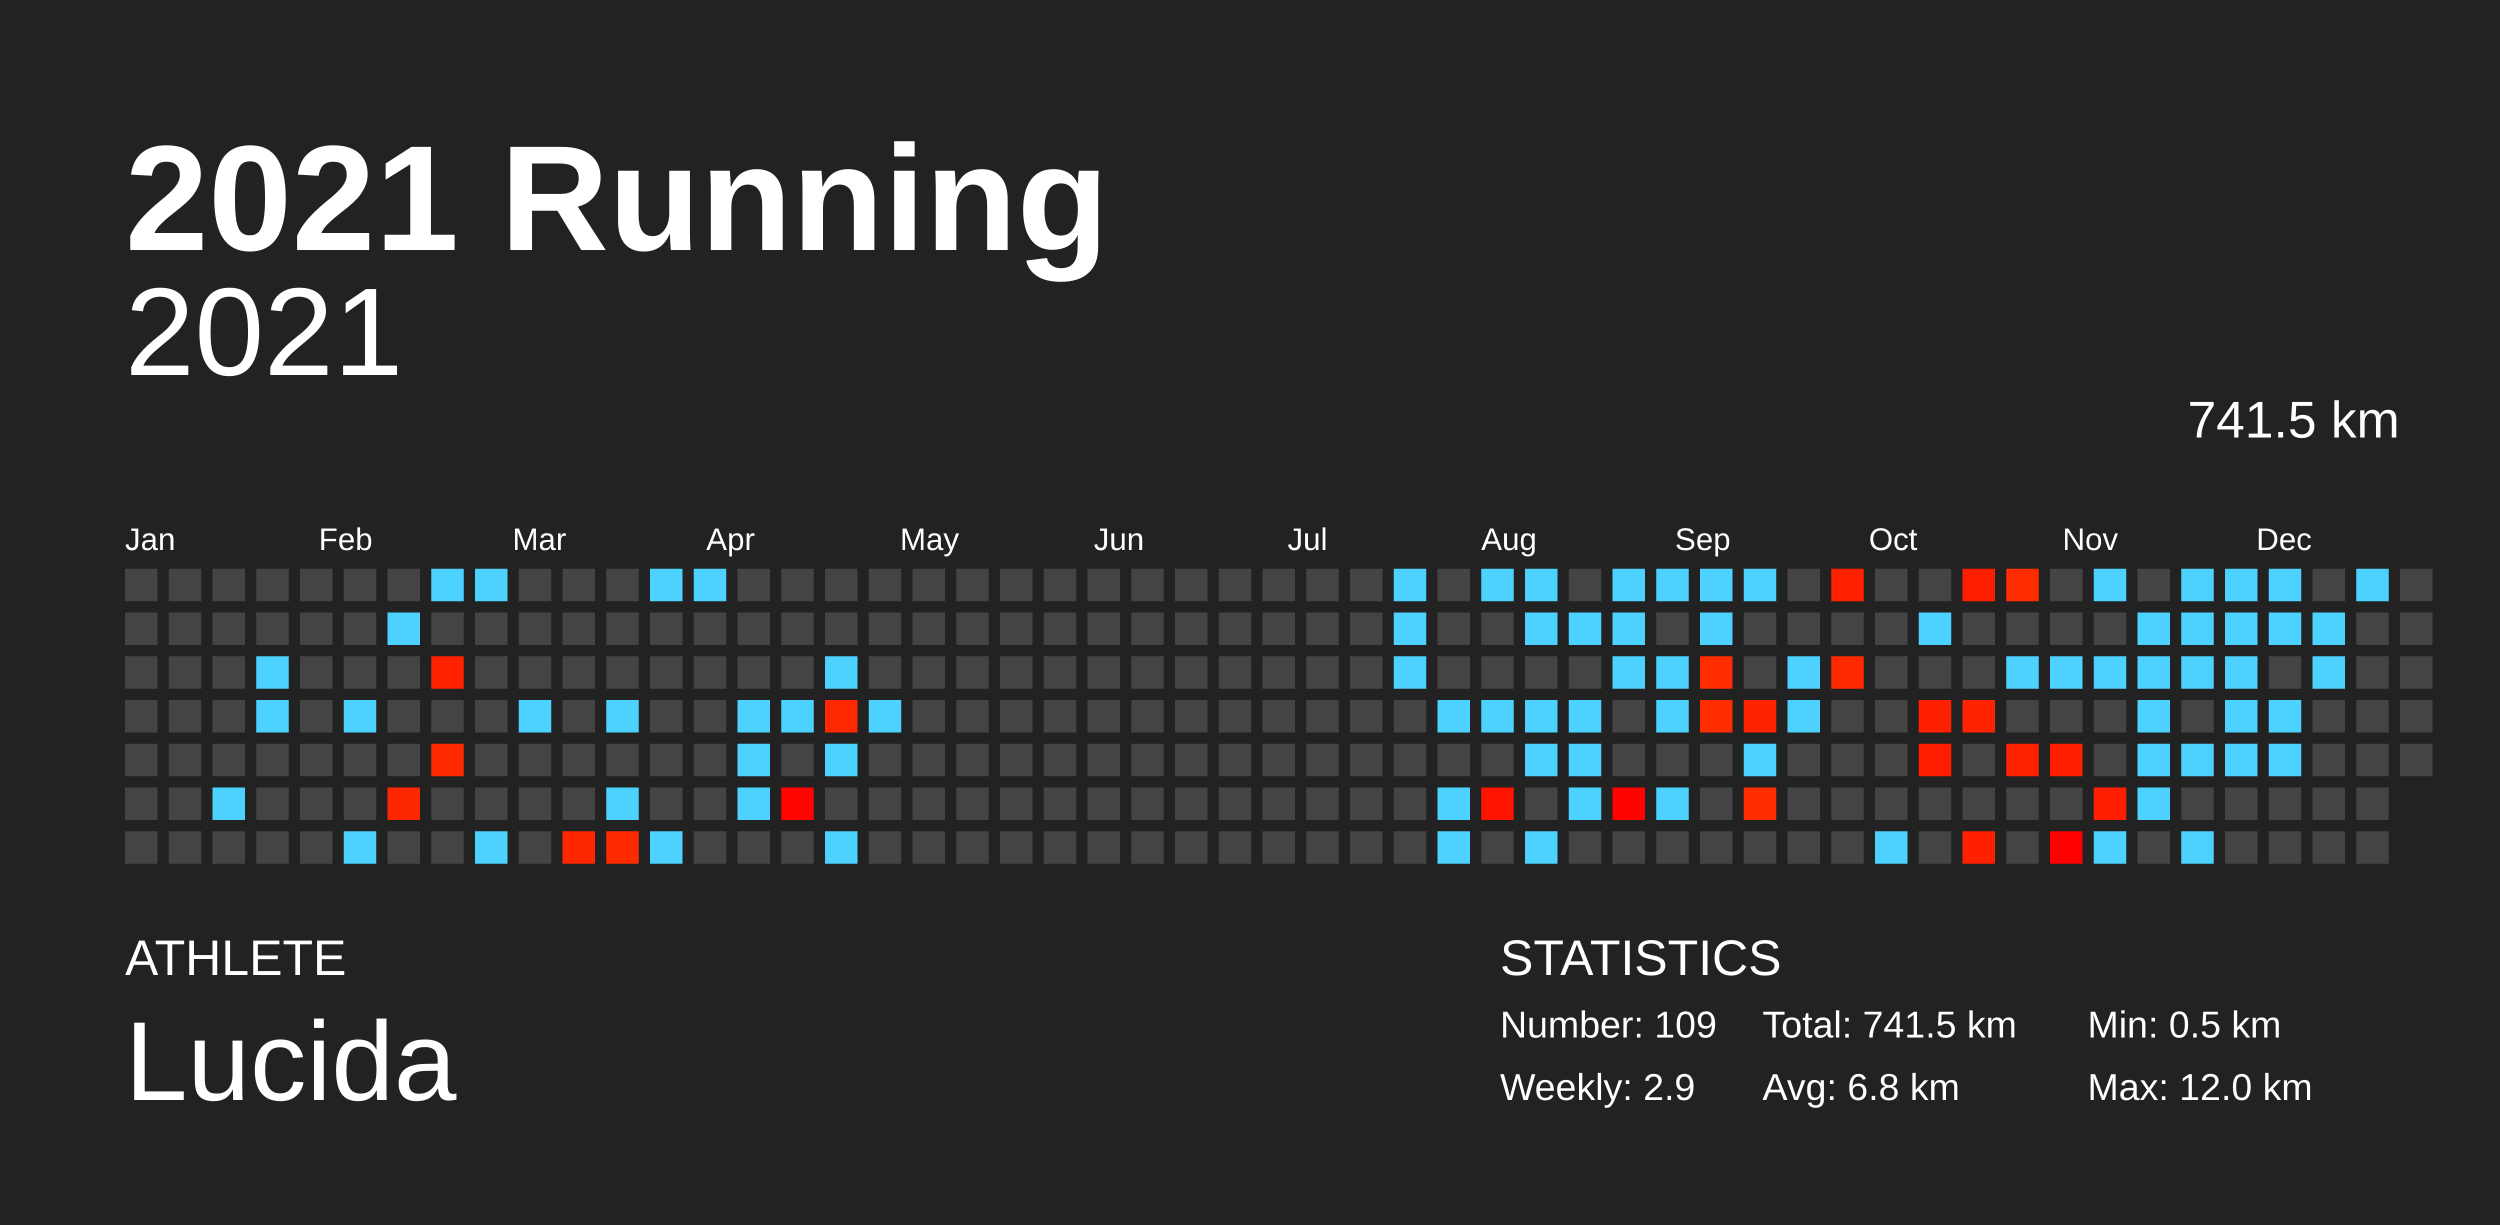
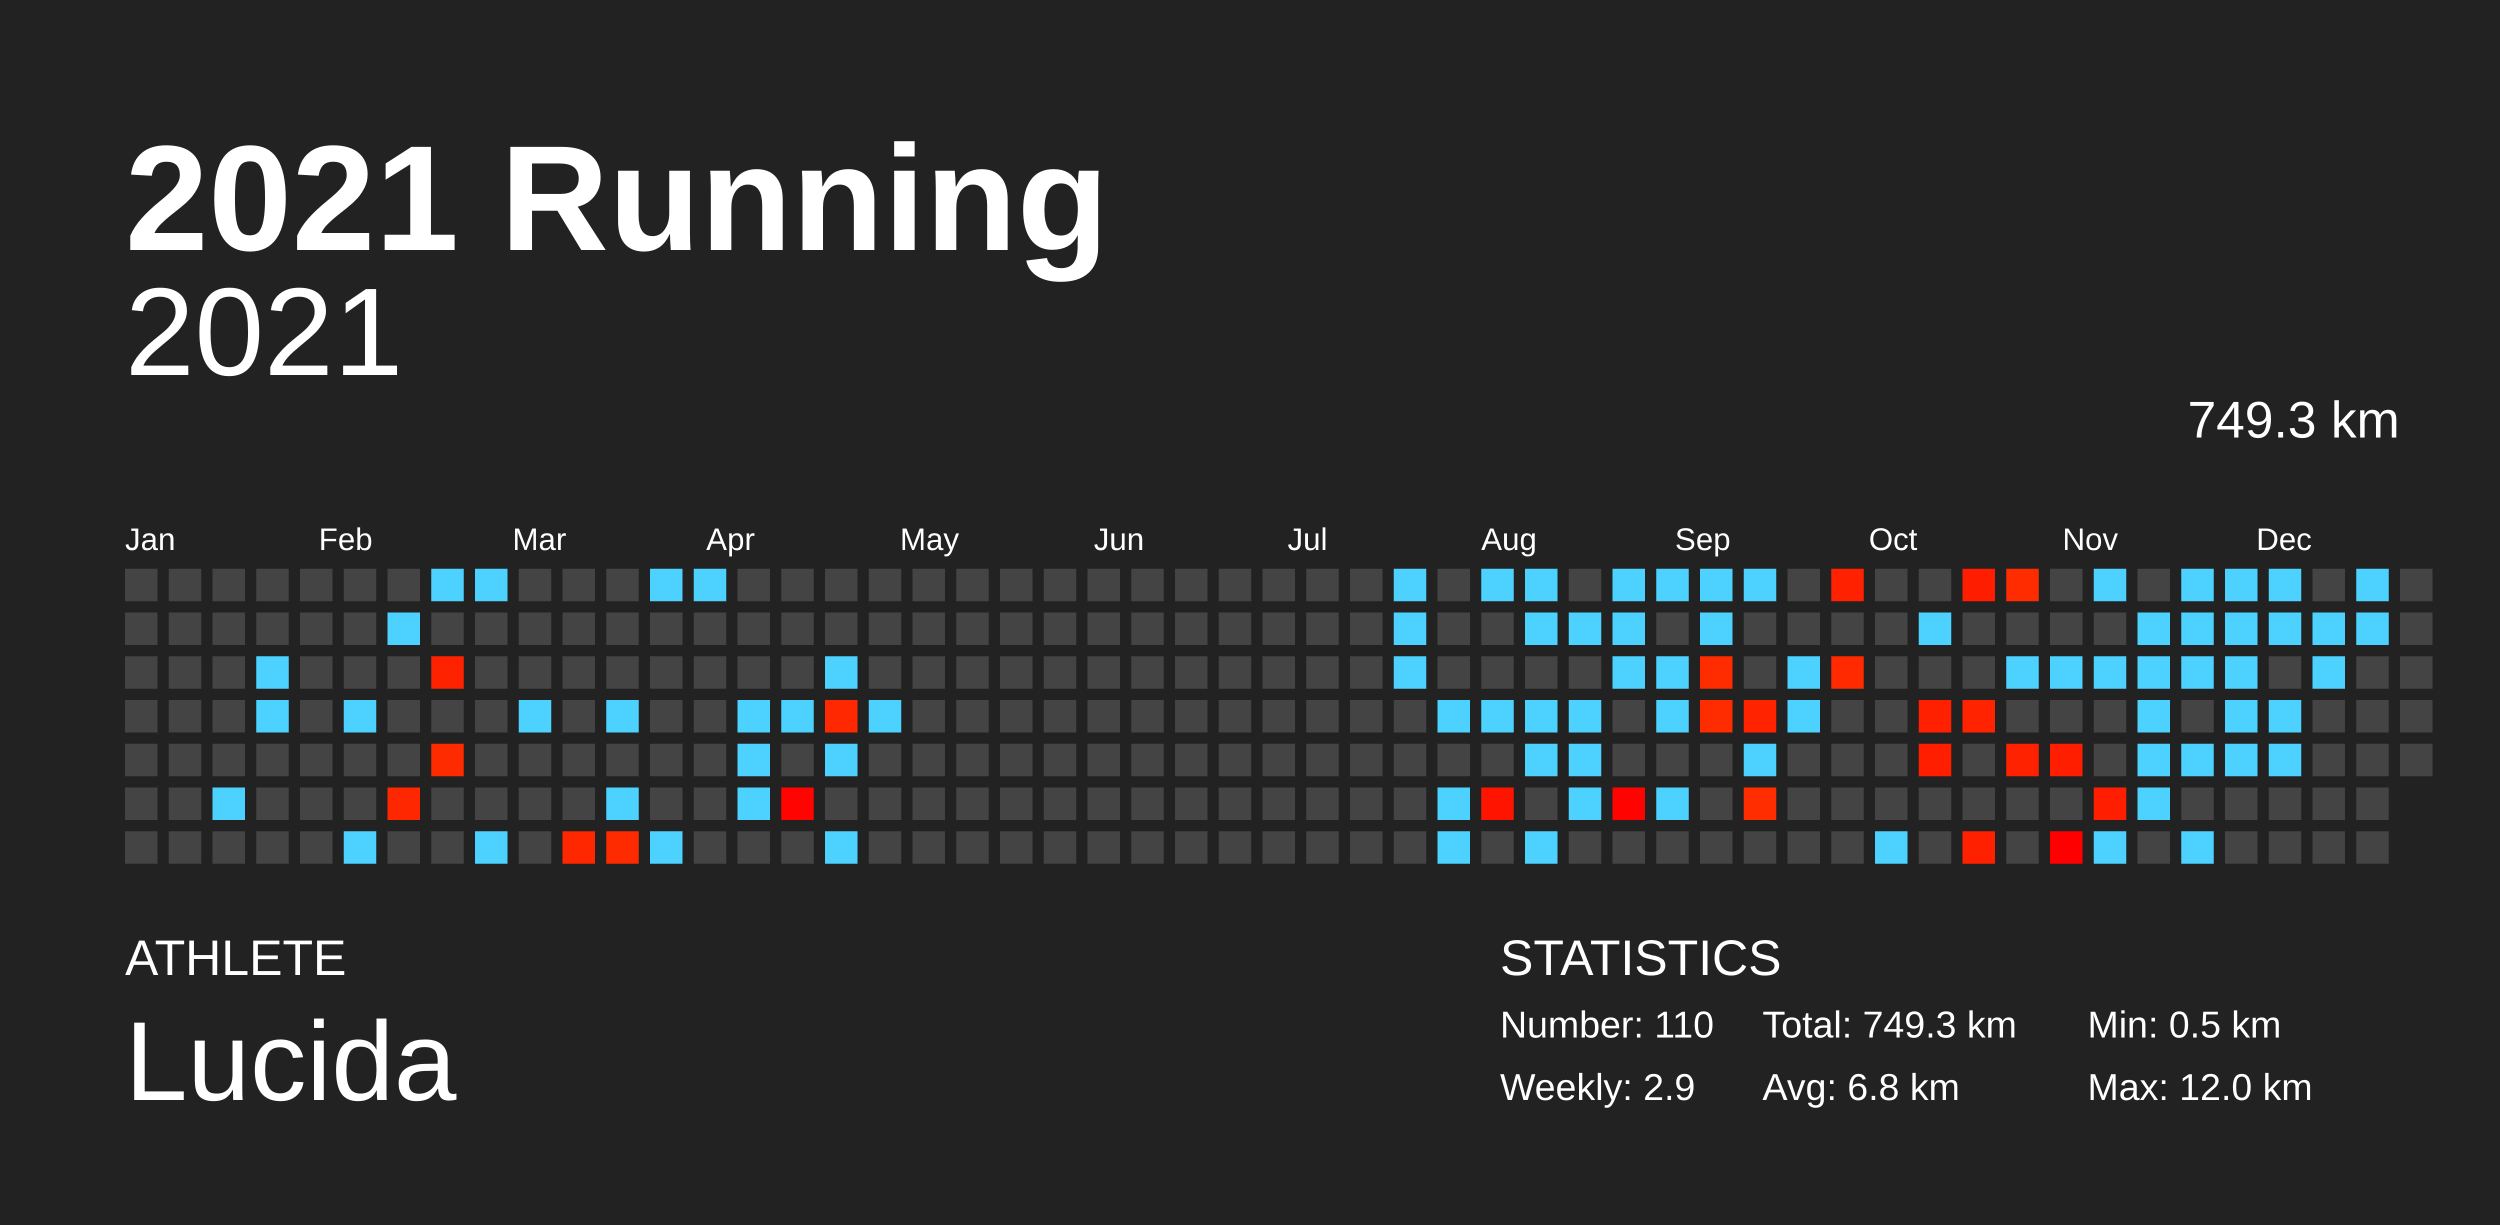
<svg xmlns="http://www.w3.org/2000/svg" baseProfile="full" height="98mm" version="1.1" viewBox="0,0,200,98" width="200mm">
  <defs />
  <rect fill="#222222" height="98" width="200" x="0" y="0" />
  <text fill="#FFFFFF" style="font-size:12px; font-family:Arial; font-weight:bold;" x="10" y="20">2021 Running</text>
  <text fill="#FFFFFF" style="font-size:4px; font-family:Arial" x="10" y="78">ATHLETE</text>
  <text fill="#FFFFFF" style="font-size:9px; font-family:Arial" x="10" y="88">Lucida</text>
  <text fill="#FFFFFF" style="font-size:4px; font-family:Arial" x="120" y="78">STATISTICS</text>
-   <text fill="#FFFFFF" style="font-size:3px; font-family:Arial" x="120" y="83">Number: 109</text>
+   <text fill="#FFFFFF" style="font-size:3px; font-family:Arial" x="120" y="83">Number: 110</text>
  <text fill="#FFFFFF" style="font-size:3px; font-family:Arial" x="120" y="88">Weekly: 2.9</text>
-   <text fill="#FFFFFF" style="font-size:3px; font-family:Arial" x="141" y="83">Total: 741.5 km</text>
+   <text fill="#FFFFFF" style="font-size:3px; font-family:Arial" x="141" y="83">Total: 749.3 km</text>
  <text fill="#FFFFFF" style="font-size:3px; font-family:Arial" x="141" y="88">Avg: 6.8 km</text>
  <text fill="#FFFFFF" style="font-size:3px; font-family:Arial" x="167" y="83">Min: 0.5 km</text>
  <text fill="#FFFFFF" style="font-size:3px; font-family:Arial" x="167" y="88">Max: 12.0 km</text>
  <text alignment-baseline="hanging" fill="#FFFFFF" style="font-size:10.0px; font-family:Arial;" x="10" y="30">2021</text>
-   <text alignment-baseline="hanging" fill="#FFFFFF" style="font-size:4.125px; font-family:Arial;" x="175" y="35">741.5 km</text>
+   <text alignment-baseline="hanging" fill="#FFFFFF" style="font-size:4.125px; font-family:Arial;" x="175" y="35">749.3 km</text>
  <text fill="#FFFFFF" style="font-size:2.5px; font-family:Arial" x="10.0" y="44">Jan</text>
  <text fill="#FFFFFF" style="font-size:2.5px; font-family:Arial" x="25.5" y="44">Feb</text>
  <text fill="#FFFFFF" style="font-size:2.5px; font-family:Arial" x="41.0" y="44">Mar</text>
  <text fill="#FFFFFF" style="font-size:2.5px; font-family:Arial" x="56.5" y="44">Apr</text>
  <text fill="#FFFFFF" style="font-size:2.5px; font-family:Arial" x="72.0" y="44">May</text>
  <text fill="#FFFFFF" style="font-size:2.5px; font-family:Arial" x="87.5" y="44">Jun</text>
  <text fill="#FFFFFF" style="font-size:2.5px; font-family:Arial" x="103.0" y="44">Jul</text>
  <text fill="#FFFFFF" style="font-size:2.5px; font-family:Arial" x="118.5" y="44">Aug</text>
  <text fill="#FFFFFF" style="font-size:2.5px; font-family:Arial" x="134.0" y="44">Sep</text>
  <text fill="#FFFFFF" style="font-size:2.5px; font-family:Arial" x="149.5" y="44">Oct</text>
  <text fill="#FFFFFF" style="font-size:2.5px; font-family:Arial" x="165.0" y="44">Nov</text>
  <text fill="#FFFFFF" style="font-size:2.5px; font-family:Arial" x="180.5" y="44">Dec</text>
  <rect fill="#444444" height="2.6" width="2.6" x="10.0" y="45.5" />
  <rect fill="#444444" height="2.6" width="2.6" x="10.0" y="49.0" />
  <rect fill="#444444" height="2.6" width="2.6" x="10.0" y="52.5" />
  <rect fill="#444444" height="2.6" width="2.6" x="10.0" y="56.0" />
  <rect fill="#444444" height="2.6" width="2.6" x="10.0" y="59.5" />
  <rect fill="#444444" height="2.6" width="2.6" x="10.0" y="63.0" />
  <rect fill="#444444" height="2.6" width="2.6" x="10.0" y="66.5" />
  <rect fill="#444444" height="2.6" width="2.6" x="13.5" y="45.5" />
  <rect fill="#444444" height="2.6" width="2.6" x="13.5" y="49.0" />
  <rect fill="#444444" height="2.6" width="2.6" x="13.5" y="52.5" />
  <rect fill="#444444" height="2.6" width="2.6" x="13.5" y="56.0" />
  <rect fill="#444444" height="2.6" width="2.6" x="13.5" y="59.5" />
  <rect fill="#444444" height="2.6" width="2.6" x="13.5" y="63.0" />
  <rect fill="#444444" height="2.6" width="2.6" x="13.5" y="66.5" />
  <rect fill="#444444" height="2.6" width="2.6" x="17.0" y="45.5" />
  <rect fill="#444444" height="2.6" width="2.6" x="17.0" y="49.0" />
  <rect fill="#444444" height="2.6" width="2.6" x="17.0" y="52.5" />
  <rect fill="#444444" height="2.6" width="2.6" x="17.0" y="56.0" />
  <rect fill="#444444" height="2.6" width="2.6" x="17.0" y="59.5" />
  <rect fill="#4dd2ff" height="2.6" width="2.6" x="17.0" y="63.0" />
  <rect fill="#444444" height="2.6" width="2.6" x="17.0" y="66.5" />
  <rect fill="#444444" height="2.6" width="2.6" x="20.5" y="45.5" />
  <rect fill="#444444" height="2.6" width="2.6" x="20.5" y="49.0" />
  <rect fill="#4dd2ff" height="2.6" width="2.6" x="20.5" y="52.5" />
  <rect fill="#4dd2ff" height="2.6" width="2.6" x="20.5" y="56.0" />
  <rect fill="#444444" height="2.6" width="2.6" x="20.5" y="59.5" />
  <rect fill="#444444" height="2.6" width="2.6" x="20.5" y="63.0" />
  <rect fill="#444444" height="2.6" width="2.6" x="20.5" y="66.5" />
  <rect fill="#444444" height="2.6" width="2.6" x="24.0" y="45.5" />
  <rect fill="#444444" height="2.6" width="2.6" x="24.0" y="49.0" />
  <rect fill="#444444" height="2.6" width="2.6" x="24.0" y="52.5" />
  <rect fill="#444444" height="2.6" width="2.6" x="24.0" y="56.0" />
  <rect fill="#444444" height="2.6" width="2.6" x="24.0" y="59.5" />
  <rect fill="#444444" height="2.6" width="2.6" x="24.0" y="63.0" />
  <rect fill="#444444" height="2.6" width="2.6" x="24.0" y="66.5" />
  <rect fill="#444444" height="2.6" width="2.6" x="27.5" y="45.5" />
  <rect fill="#444444" height="2.6" width="2.6" x="27.5" y="49.0" />
  <rect fill="#444444" height="2.6" width="2.6" x="27.5" y="52.5" />
  <rect fill="#4dd2ff" height="2.6" width="2.6" x="27.5" y="56.0" />
  <rect fill="#444444" height="2.6" width="2.6" x="27.5" y="59.5" />
  <rect fill="#444444" height="2.6" width="2.6" x="27.5" y="63.0" />
  <rect fill="#4dd2ff" height="2.6" width="2.6" x="27.5" y="66.5" />
  <rect fill="#444444" height="2.6" width="2.6" x="31.0" y="45.5" />
  <rect fill="#4dd2ff" height="2.6" width="2.6" x="31.0" y="49.0" />
  <rect fill="#444444" height="2.6" width="2.6" x="31.0" y="52.5" />
  <rect fill="#444444" height="2.6" width="2.6" x="31.0" y="56.0" />
  <rect fill="#444444" height="2.6" width="2.6" x="31.0" y="59.5" />
  <rect fill="#ff2700" height="2.6" width="2.6" x="31.0" y="63.0" />
  <rect fill="#444444" height="2.6" width="2.6" x="31.0" y="66.5" />
  <rect fill="#4dd2ff" height="2.6" width="2.6" x="34.5" y="45.5" />
  <rect fill="#444444" height="2.6" width="2.6" x="34.5" y="49.0" />
  <rect fill="#ff2200" height="2.6" width="2.6" x="34.5" y="52.5" />
  <rect fill="#444444" height="2.6" width="2.6" x="34.5" y="56.0" />
  <rect fill="#ff2b00" height="2.6" width="2.6" x="34.5" y="59.5" />
  <rect fill="#444444" height="2.6" width="2.6" x="34.5" y="63.0" />
  <rect fill="#444444" height="2.6" width="2.6" x="34.5" y="66.5" />
  <rect fill="#4dd2ff" height="2.6" width="2.6" x="38.0" y="45.5" />
  <rect fill="#444444" height="2.6" width="2.6" x="38.0" y="49.0" />
  <rect fill="#444444" height="2.6" width="2.6" x="38.0" y="52.5" />
  <rect fill="#444444" height="2.6" width="2.6" x="38.0" y="56.0" />
  <rect fill="#444444" height="2.6" width="2.6" x="38.0" y="59.5" />
  <rect fill="#444444" height="2.6" width="2.6" x="38.0" y="63.0" />
  <rect fill="#4dd2ff" height="2.6" width="2.6" x="38.0" y="66.5" />
  <rect fill="#444444" height="2.6" width="2.6" x="41.5" y="45.5" />
  <rect fill="#444444" height="2.6" width="2.6" x="41.5" y="49.0" />
  <rect fill="#444444" height="2.6" width="2.6" x="41.5" y="52.5" />
  <rect fill="#4dd2ff" height="2.6" width="2.6" x="41.5" y="56.0" />
  <rect fill="#444444" height="2.6" width="2.6" x="41.5" y="59.5" />
  <rect fill="#444444" height="2.6" width="2.6" x="41.5" y="63.0" />
  <rect fill="#444444" height="2.6" width="2.6" x="41.5" y="66.5" />
  <rect fill="#444444" height="2.6" width="2.6" x="45.0" y="45.5" />
  <rect fill="#444444" height="2.6" width="2.6" x="45.0" y="49.0" />
  <rect fill="#444444" height="2.6" width="2.6" x="45.0" y="52.5" />
  <rect fill="#444444" height="2.6" width="2.6" x="45.0" y="56.0" />
  <rect fill="#444444" height="2.6" width="2.6" x="45.0" y="59.5" />
  <rect fill="#444444" height="2.6" width="2.6" x="45.0" y="63.0" />
  <rect fill="#ff2700" height="2.6" width="2.6" x="45.0" y="66.5" />
  <rect fill="#444444" height="2.6" width="2.6" x="48.5" y="45.5" />
  <rect fill="#444444" height="2.6" width="2.6" x="48.5" y="49.0" />
  <rect fill="#444444" height="2.6" width="2.6" x="48.5" y="52.5" />
  <rect fill="#4dd2ff" height="2.6" width="2.6" x="48.5" y="56.0" />
  <rect fill="#444444" height="2.6" width="2.6" x="48.5" y="59.5" />
  <rect fill="#4dd2ff" height="2.6" width="2.6" x="48.5" y="63.0" />
  <rect fill="#ff2b00" height="2.6" width="2.6" x="48.5" y="66.5" />
  <rect fill="#4dd2ff" height="2.6" width="2.6" x="52.0" y="45.5" />
  <rect fill="#444444" height="2.6" width="2.6" x="52.0" y="49.0" />
  <rect fill="#444444" height="2.6" width="2.6" x="52.0" y="52.5" />
  <rect fill="#444444" height="2.6" width="2.6" x="52.0" y="56.0" />
  <rect fill="#444444" height="2.6" width="2.6" x="52.0" y="59.5" />
  <rect fill="#444444" height="2.6" width="2.6" x="52.0" y="63.0" />
  <rect fill="#4dd2ff" height="2.6" width="2.6" x="52.0" y="66.5" />
  <rect fill="#4dd2ff" height="2.6" width="2.6" x="55.5" y="45.5" />
  <rect fill="#444444" height="2.6" width="2.6" x="55.5" y="49.0" />
  <rect fill="#444444" height="2.6" width="2.6" x="55.5" y="52.5" />
  <rect fill="#444444" height="2.6" width="2.6" x="55.5" y="56.0" />
  <rect fill="#444444" height="2.6" width="2.6" x="55.5" y="59.5" />
  <rect fill="#444444" height="2.6" width="2.6" x="55.5" y="63.0" />
  <rect fill="#444444" height="2.6" width="2.6" x="55.5" y="66.5" />
  <rect fill="#444444" height="2.6" width="2.6" x="59.0" y="45.5" />
  <rect fill="#444444" height="2.6" width="2.6" x="59.0" y="49.0" />
  <rect fill="#444444" height="2.6" width="2.6" x="59.0" y="52.5" />
  <rect fill="#4dd2ff" height="2.6" width="2.6" x="59.0" y="56.0" />
  <rect fill="#4dd2ff" height="2.6" width="2.6" x="59.0" y="59.5" />
  <rect fill="#4dd2ff" height="2.6" width="2.6" x="59.0" y="63.0" />
  <rect fill="#444444" height="2.6" width="2.6" x="59.0" y="66.5" />
  <rect fill="#444444" height="2.6" width="2.6" x="62.5" y="45.5" />
  <rect fill="#444444" height="2.6" width="2.6" x="62.5" y="49.0" />
  <rect fill="#444444" height="2.6" width="2.6" x="62.5" y="52.5" />
  <rect fill="#4dd2ff" height="2.6" width="2.6" x="62.5" y="56.0" />
  <rect fill="#444444" height="2.6" width="2.6" x="62.5" y="59.5" />
  <rect fill="#ff0400" height="2.6" width="2.6" x="62.5" y="63.0" />
  <rect fill="#444444" height="2.6" width="2.6" x="62.5" y="66.5" />
  <rect fill="#444444" height="2.6" width="2.6" x="66.0" y="45.5" />
  <rect fill="#444444" height="2.6" width="2.6" x="66.0" y="49.0" />
  <rect fill="#4dd2ff" height="2.6" width="2.6" x="66.0" y="52.5" />
  <rect fill="#ff2800" height="2.6" width="2.6" x="66.0" y="56.0" />
  <rect fill="#4dd2ff" height="2.6" width="2.6" x="66.0" y="59.5" />
  <rect fill="#444444" height="2.6" width="2.6" x="66.0" y="63.0" />
  <rect fill="#4dd2ff" height="2.6" width="2.6" x="66.0" y="66.5" />
  <rect fill="#444444" height="2.6" width="2.6" x="69.5" y="45.5" />
  <rect fill="#444444" height="2.6" width="2.6" x="69.5" y="49.0" />
  <rect fill="#444444" height="2.6" width="2.6" x="69.5" y="52.5" />
  <rect fill="#4dd2ff" height="2.6" width="2.6" x="69.5" y="56.0" />
  <rect fill="#444444" height="2.6" width="2.6" x="69.5" y="59.5" />
  <rect fill="#444444" height="2.6" width="2.6" x="69.5" y="63.0" />
  <rect fill="#444444" height="2.6" width="2.6" x="69.5" y="66.5" />
  <rect fill="#444444" height="2.6" width="2.6" x="73.0" y="45.5" />
  <rect fill="#444444" height="2.6" width="2.6" x="73.0" y="49.0" />
  <rect fill="#444444" height="2.6" width="2.6" x="73.0" y="52.5" />
  <rect fill="#444444" height="2.6" width="2.6" x="73.0" y="56.0" />
  <rect fill="#444444" height="2.6" width="2.6" x="73.0" y="59.5" />
  <rect fill="#444444" height="2.6" width="2.6" x="73.0" y="63.0" />
  <rect fill="#444444" height="2.6" width="2.6" x="73.0" y="66.5" />
  <rect fill="#444444" height="2.6" width="2.6" x="76.5" y="45.5" />
  <rect fill="#444444" height="2.6" width="2.6" x="76.5" y="49.0" />
  <rect fill="#444444" height="2.6" width="2.6" x="76.5" y="52.5" />
  <rect fill="#444444" height="2.6" width="2.6" x="76.5" y="56.0" />
  <rect fill="#444444" height="2.6" width="2.6" x="76.5" y="59.5" />
  <rect fill="#444444" height="2.6" width="2.6" x="76.5" y="63.0" />
  <rect fill="#444444" height="2.6" width="2.6" x="76.5" y="66.5" />
  <rect fill="#444444" height="2.6" width="2.6" x="80.0" y="45.5" />
  <rect fill="#444444" height="2.6" width="2.6" x="80.0" y="49.0" />
  <rect fill="#444444" height="2.6" width="2.6" x="80.0" y="52.5" />
  <rect fill="#444444" height="2.6" width="2.6" x="80.0" y="56.0" />
  <rect fill="#444444" height="2.6" width="2.6" x="80.0" y="59.5" />
  <rect fill="#444444" height="2.6" width="2.6" x="80.0" y="63.0" />
  <rect fill="#444444" height="2.6" width="2.6" x="80.0" y="66.5" />
  <rect fill="#444444" height="2.6" width="2.6" x="83.5" y="45.5" />
  <rect fill="#444444" height="2.6" width="2.6" x="83.5" y="49.0" />
  <rect fill="#444444" height="2.6" width="2.6" x="83.5" y="52.5" />
  <rect fill="#444444" height="2.6" width="2.6" x="83.5" y="56.0" />
  <rect fill="#444444" height="2.6" width="2.6" x="83.5" y="59.5" />
  <rect fill="#444444" height="2.6" width="2.6" x="83.5" y="63.0" />
  <rect fill="#444444" height="2.6" width="2.6" x="83.5" y="66.5" />
  <rect fill="#444444" height="2.6" width="2.6" x="87.0" y="45.5" />
  <rect fill="#444444" height="2.6" width="2.6" x="87.0" y="49.0" />
  <rect fill="#444444" height="2.6" width="2.6" x="87.0" y="52.5" />
  <rect fill="#444444" height="2.6" width="2.6" x="87.0" y="56.0" />
  <rect fill="#444444" height="2.6" width="2.6" x="87.0" y="59.5" />
  <rect fill="#444444" height="2.6" width="2.6" x="87.0" y="63.0" />
  <rect fill="#444444" height="2.6" width="2.6" x="87.0" y="66.5" />
  <rect fill="#444444" height="2.6" width="2.6" x="90.5" y="45.5" />
  <rect fill="#444444" height="2.6" width="2.6" x="90.5" y="49.0" />
  <rect fill="#444444" height="2.6" width="2.6" x="90.5" y="52.5" />
  <rect fill="#444444" height="2.6" width="2.6" x="90.5" y="56.0" />
  <rect fill="#444444" height="2.6" width="2.6" x="90.5" y="59.5" />
  <rect fill="#444444" height="2.6" width="2.6" x="90.5" y="63.0" />
  <rect fill="#444444" height="2.6" width="2.6" x="90.5" y="66.5" />
  <rect fill="#444444" height="2.6" width="2.6" x="94.0" y="45.5" />
  <rect fill="#444444" height="2.6" width="2.6" x="94.0" y="49.0" />
  <rect fill="#444444" height="2.6" width="2.6" x="94.0" y="52.5" />
  <rect fill="#444444" height="2.6" width="2.6" x="94.0" y="56.0" />
  <rect fill="#444444" height="2.6" width="2.6" x="94.0" y="59.5" />
  <rect fill="#444444" height="2.6" width="2.6" x="94.0" y="63.0" />
  <rect fill="#444444" height="2.6" width="2.6" x="94.0" y="66.5" />
  <rect fill="#444444" height="2.6" width="2.6" x="97.5" y="45.5" />
  <rect fill="#444444" height="2.6" width="2.6" x="97.5" y="49.0" />
  <rect fill="#444444" height="2.6" width="2.6" x="97.5" y="52.5" />
  <rect fill="#444444" height="2.6" width="2.6" x="97.5" y="56.0" />
  <rect fill="#444444" height="2.6" width="2.6" x="97.5" y="59.5" />
  <rect fill="#444444" height="2.6" width="2.6" x="97.5" y="63.0" />
  <rect fill="#444444" height="2.6" width="2.6" x="97.5" y="66.5" />
  <rect fill="#444444" height="2.6" width="2.6" x="101.0" y="45.5" />
  <rect fill="#444444" height="2.6" width="2.6" x="101.0" y="49.0" />
  <rect fill="#444444" height="2.6" width="2.6" x="101.0" y="52.5" />
  <rect fill="#444444" height="2.6" width="2.6" x="101.0" y="56.0" />
  <rect fill="#444444" height="2.6" width="2.6" x="101.0" y="59.5" />
  <rect fill="#444444" height="2.6" width="2.6" x="101.0" y="63.0" />
  <rect fill="#444444" height="2.6" width="2.6" x="101.0" y="66.5" />
  <rect fill="#444444" height="2.6" width="2.6" x="104.5" y="45.5" />
  <rect fill="#444444" height="2.6" width="2.6" x="104.5" y="49.0" />
  <rect fill="#444444" height="2.6" width="2.6" x="104.5" y="52.5" />
  <rect fill="#444444" height="2.6" width="2.6" x="104.5" y="56.0" />
  <rect fill="#444444" height="2.6" width="2.6" x="104.5" y="59.5" />
  <rect fill="#444444" height="2.6" width="2.6" x="104.5" y="63.0" />
  <rect fill="#444444" height="2.6" width="2.6" x="104.5" y="66.5" />
  <rect fill="#444444" height="2.6" width="2.6" x="108.0" y="45.5" />
  <rect fill="#444444" height="2.6" width="2.6" x="108.0" y="49.0" />
  <rect fill="#444444" height="2.6" width="2.6" x="108.0" y="52.5" />
  <rect fill="#444444" height="2.6" width="2.6" x="108.0" y="56.0" />
  <rect fill="#444444" height="2.6" width="2.6" x="108.0" y="59.5" />
  <rect fill="#444444" height="2.6" width="2.6" x="108.0" y="63.0" />
  <rect fill="#444444" height="2.6" width="2.6" x="108.0" y="66.5" />
  <rect fill="#4dd2ff" height="2.6" width="2.6" x="111.5" y="45.5" />
  <rect fill="#4dd2ff" height="2.6" width="2.6" x="111.5" y="49.0" />
  <rect fill="#4dd2ff" height="2.6" width="2.6" x="111.5" y="52.5" />
  <rect fill="#444444" height="2.6" width="2.6" x="111.5" y="56.0" />
  <rect fill="#444444" height="2.6" width="2.6" x="111.5" y="59.5" />
  <rect fill="#444444" height="2.6" width="2.6" x="111.5" y="63.0" />
  <rect fill="#444444" height="2.6" width="2.6" x="111.5" y="66.5" />
  <rect fill="#444444" height="2.6" width="2.6" x="115.0" y="45.5" />
  <rect fill="#444444" height="2.6" width="2.6" x="115.0" y="49.0" />
  <rect fill="#444444" height="2.6" width="2.6" x="115.0" y="52.5" />
  <rect fill="#4dd2ff" height="2.6" width="2.6" x="115.0" y="56.0" />
  <rect fill="#444444" height="2.6" width="2.6" x="115.0" y="59.5" />
  <rect fill="#4dd2ff" height="2.6" width="2.6" x="115.0" y="63.0" />
  <rect fill="#4dd2ff" height="2.6" width="2.6" x="115.0" y="66.5" />
  <rect fill="#4dd2ff" height="2.6" width="2.6" x="118.5" y="45.5" />
  <rect fill="#444444" height="2.6" width="2.6" x="118.5" y="49.0" />
  <rect fill="#444444" height="2.6" width="2.6" x="118.5" y="52.5" />
  <rect fill="#4dd2ff" height="2.6" width="2.6" x="118.5" y="56.0" />
  <rect fill="#444444" height="2.6" width="2.6" x="118.5" y="59.5" />
  <rect fill="#ff1400" height="2.6" width="2.6" x="118.5" y="63.0" />
  <rect fill="#444444" height="2.6" width="2.6" x="118.5" y="66.5" />
  <rect fill="#4dd2ff" height="2.6" width="2.6" x="122.0" y="45.5" />
  <rect fill="#4dd2ff" height="2.6" width="2.6" x="122.0" y="49.0" />
  <rect fill="#444444" height="2.6" width="2.6" x="122.0" y="52.5" />
  <rect fill="#4dd2ff" height="2.6" width="2.6" x="122.0" y="56.0" />
  <rect fill="#4dd2ff" height="2.6" width="2.6" x="122.0" y="59.5" />
  <rect fill="#444444" height="2.6" width="2.6" x="122.0" y="63.0" />
  <rect fill="#4dd2ff" height="2.6" width="2.6" x="122.0" y="66.5" />
  <rect fill="#444444" height="2.6" width="2.6" x="125.5" y="45.5" />
  <rect fill="#4dd2ff" height="2.6" width="2.6" x="125.5" y="49.0" />
  <rect fill="#444444" height="2.6" width="2.6" x="125.5" y="52.5" />
  <rect fill="#4dd2ff" height="2.6" width="2.6" x="125.5" y="56.0" />
  <rect fill="#4dd2ff" height="2.6" width="2.6" x="125.5" y="59.5" />
  <rect fill="#4dd2ff" height="2.6" width="2.6" x="125.5" y="63.0" />
  <rect fill="#444444" height="2.6" width="2.6" x="125.5" y="66.5" />
  <rect fill="#4dd2ff" height="2.6" width="2.6" x="129.0" y="45.5" />
  <rect fill="#4dd2ff" height="2.6" width="2.6" x="129.0" y="49.0" />
  <rect fill="#4dd2ff" height="2.6" width="2.6" x="129.0" y="52.5" />
  <rect fill="#444444" height="2.6" width="2.6" x="129.0" y="56.0" />
  <rect fill="#444444" height="2.6" width="2.6" x="129.0" y="59.5" />
  <rect fill="#ff0300" height="2.6" width="2.6" x="129.0" y="63.0" />
  <rect fill="#444444" height="2.6" width="2.6" x="129.0" y="66.5" />
  <rect fill="#4dd2ff" height="2.6" width="2.6" x="132.5" y="45.5" />
  <rect fill="#444444" height="2.6" width="2.6" x="132.5" y="49.0" />
  <rect fill="#4dd2ff" height="2.6" width="2.6" x="132.5" y="52.5" />
  <rect fill="#4dd2ff" height="2.6" width="2.6" x="132.5" y="56.0" />
  <rect fill="#444444" height="2.6" width="2.6" x="132.5" y="59.5" />
  <rect fill="#4dd2ff" height="2.6" width="2.6" x="132.5" y="63.0" />
  <rect fill="#444444" height="2.6" width="2.6" x="132.5" y="66.5" />
  <rect fill="#4dd2ff" height="2.6" width="2.6" x="136.0" y="45.5" />
  <rect fill="#4dd2ff" height="2.6" width="2.6" x="136.0" y="49.0" />
  <rect fill="#ff2c00" height="2.6" width="2.6" x="136.0" y="52.5" />
  <rect fill="#ff2c00" height="2.6" width="2.6" x="136.0" y="56.0" />
  <rect fill="#444444" height="2.6" width="2.6" x="136.0" y="59.5" />
  <rect fill="#444444" height="2.6" width="2.6" x="136.0" y="63.0" />
  <rect fill="#444444" height="2.6" width="2.6" x="136.0" y="66.5" />
  <rect fill="#4dd2ff" height="2.6" width="2.6" x="139.5" y="45.5" />
  <rect fill="#444444" height="2.6" width="2.6" x="139.5" y="49.0" />
  <rect fill="#444444" height="2.6" width="2.6" x="139.5" y="52.5" />
  <rect fill="#ff2300" height="2.6" width="2.6" x="139.5" y="56.0" />
  <rect fill="#4dd2ff" height="2.6" width="2.6" x="139.5" y="59.5" />
  <rect fill="#ff2d00" height="2.6" width="2.6" x="139.5" y="63.0" />
  <rect fill="#444444" height="2.6" width="2.6" x="139.5" y="66.5" />
  <rect fill="#444444" height="2.6" width="2.6" x="143.0" y="45.5" />
  <rect fill="#444444" height="2.6" width="2.6" x="143.0" y="49.0" />
  <rect fill="#4dd2ff" height="2.6" width="2.6" x="143.0" y="52.5" />
  <rect fill="#4dd2ff" height="2.6" width="2.6" x="143.0" y="56.0" />
  <rect fill="#444444" height="2.6" width="2.6" x="143.0" y="59.5" />
  <rect fill="#444444" height="2.6" width="2.6" x="143.0" y="63.0" />
  <rect fill="#444444" height="2.6" width="2.6" x="143.0" y="66.5" />
  <rect fill="#ff2100" height="2.6" width="2.6" x="146.5" y="45.5" />
  <rect fill="#444444" height="2.6" width="2.6" x="146.5" y="49.0" />
  <rect fill="#ff2a00" height="2.6" width="2.6" x="146.5" y="52.5" />
  <rect fill="#444444" height="2.6" width="2.6" x="146.5" y="56.0" />
  <rect fill="#444444" height="2.6" width="2.6" x="146.5" y="59.5" />
  <rect fill="#444444" height="2.6" width="2.6" x="146.5" y="63.0" />
  <rect fill="#444444" height="2.6" width="2.6" x="146.5" y="66.5" />
  <rect fill="#444444" height="2.6" width="2.6" x="150.0" y="45.5" />
  <rect fill="#444444" height="2.6" width="2.6" x="150.0" y="49.0" />
  <rect fill="#444444" height="2.6" width="2.6" x="150.0" y="52.5" />
  <rect fill="#444444" height="2.6" width="2.6" x="150.0" y="56.0" />
  <rect fill="#444444" height="2.6" width="2.6" x="150.0" y="59.5" />
  <rect fill="#444444" height="2.6" width="2.6" x="150.0" y="63.0" />
  <rect fill="#4dd2ff" height="2.6" width="2.6" x="150.0" y="66.5" />
  <rect fill="#444444" height="2.6" width="2.6" x="153.5" y="45.5" />
  <rect fill="#4dd2ff" height="2.6" width="2.6" x="153.5" y="49.0" />
  <rect fill="#444444" height="2.6" width="2.6" x="153.5" y="52.5" />
  <rect fill="#ff2000" height="2.6" width="2.6" x="153.5" y="56.0" />
  <rect fill="#ff1e00" height="2.6" width="2.6" x="153.5" y="59.5" />
  <rect fill="#444444" height="2.6" width="2.6" x="153.5" y="63.0" />
  <rect fill="#444444" height="2.6" width="2.6" x="153.5" y="66.5" />
  <rect fill="#ff1d00" height="2.6" width="2.6" x="157.0" y="45.5" />
  <rect fill="#444444" height="2.6" width="2.6" x="157.0" y="49.0" />
  <rect fill="#444444" height="2.6" width="2.6" x="157.0" y="52.5" />
  <rect fill="#ff2300" height="2.6" width="2.6" x="157.0" y="56.0" />
  <rect fill="#444444" height="2.6" width="2.6" x="157.0" y="59.5" />
  <rect fill="#444444" height="2.6" width="2.6" x="157.0" y="63.0" />
  <rect fill="#ff2000" height="2.6" width="2.6" x="157.0" y="66.5" />
  <rect fill="#ff2c00" height="2.6" width="2.6" x="160.5" y="45.5" />
  <rect fill="#444444" height="2.6" width="2.6" x="160.5" y="49.0" />
  <rect fill="#4dd2ff" height="2.6" width="2.6" x="160.5" y="52.5" />
  <rect fill="#444444" height="2.6" width="2.6" x="160.5" y="56.0" />
  <rect fill="#ff2200" height="2.6" width="2.6" x="160.5" y="59.5" />
  <rect fill="#444444" height="2.6" width="2.6" x="160.5" y="63.0" />
  <rect fill="#444444" height="2.6" width="2.6" x="160.5" y="66.5" />
  <rect fill="#444444" height="2.6" width="2.6" x="164.0" y="45.5" />
  <rect fill="#444444" height="2.6" width="2.6" x="164.0" y="49.0" />
  <rect fill="#4dd2ff" height="2.6" width="2.6" x="164.0" y="52.5" />
  <rect fill="#444444" height="2.6" width="2.6" x="164.0" y="56.0" />
  <rect fill="#ff1e00" height="2.6" width="2.6" x="164.0" y="59.5" />
  <rect fill="#444444" height="2.6" width="2.6" x="164.0" y="63.0" />
  <rect fill="#ff0000" height="2.6" width="2.6" x="164.0" y="66.5" />
  <rect fill="#4dd2ff" height="2.6" width="2.6" x="167.5" y="45.5" />
  <rect fill="#444444" height="2.6" width="2.6" x="167.5" y="49.0" />
  <rect fill="#4dd2ff" height="2.6" width="2.6" x="167.5" y="52.5" />
  <rect fill="#444444" height="2.6" width="2.6" x="167.5" y="56.0" />
  <rect fill="#444444" height="2.6" width="2.6" x="167.5" y="59.5" />
  <rect fill="#ff1f00" height="2.6" width="2.6" x="167.5" y="63.0" />
  <rect fill="#4dd2ff" height="2.6" width="2.6" x="167.5" y="66.5" />
  <rect fill="#444444" height="2.6" width="2.6" x="171.0" y="45.5" />
  <rect fill="#4dd2ff" height="2.6" width="2.6" x="171.0" y="49.0" />
  <rect fill="#4dd2ff" height="2.6" width="2.6" x="171.0" y="52.5" />
  <rect fill="#4dd2ff" height="2.6" width="2.6" x="171.0" y="56.0" />
  <rect fill="#4dd2ff" height="2.6" width="2.6" x="171.0" y="59.5" />
  <rect fill="#4dd2ff" height="2.6" width="2.6" x="171.0" y="63.0" />
  <rect fill="#444444" height="2.6" width="2.6" x="171.0" y="66.5" />
  <rect fill="#4dd2ff" height="2.6" width="2.6" x="174.5" y="45.5" />
  <rect fill="#4dd2ff" height="2.6" width="2.6" x="174.5" y="49.0" />
  <rect fill="#4dd2ff" height="2.6" width="2.6" x="174.5" y="52.5" />
  <rect fill="#444444" height="2.6" width="2.6" x="174.5" y="56.0" />
  <rect fill="#4dd2ff" height="2.6" width="2.6" x="174.5" y="59.5" />
  <rect fill="#444444" height="2.6" width="2.6" x="174.5" y="63.0" />
  <rect fill="#4dd2ff" height="2.6" width="2.6" x="174.5" y="66.5" />
  <rect fill="#4dd2ff" height="2.6" width="2.6" x="178.0" y="45.5" />
  <rect fill="#4dd2ff" height="2.6" width="2.6" x="178.0" y="49.0" />
  <rect fill="#4dd2ff" height="2.6" width="2.6" x="178.0" y="52.5" />
  <rect fill="#4dd2ff" height="2.6" width="2.6" x="178.0" y="56.0" />
  <rect fill="#4dd2ff" height="2.6" width="2.6" x="178.0" y="59.5" />
  <rect fill="#444444" height="2.6" width="2.6" x="178.0" y="63.0" />
  <rect fill="#444444" height="2.6" width="2.6" x="178.0" y="66.5" />
  <rect fill="#4dd2ff" height="2.6" width="2.6" x="181.5" y="45.5" />
  <rect fill="#4dd2ff" height="2.6" width="2.6" x="181.5" y="49.0" />
  <rect fill="#444444" height="2.6" width="2.6" x="181.5" y="52.5" />
  <rect fill="#4dd2ff" height="2.6" width="2.6" x="181.5" y="56.0" />
  <rect fill="#4dd2ff" height="2.6" width="2.6" x="181.5" y="59.5" />
  <rect fill="#444444" height="2.6" width="2.6" x="181.5" y="63.0" />
  <rect fill="#444444" height="2.6" width="2.6" x="181.5" y="66.5" />
  <rect fill="#444444" height="2.6" width="2.6" x="185.0" y="45.5" />
  <rect fill="#4dd2ff" height="2.6" width="2.6" x="185.0" y="49.0" />
  <rect fill="#4dd2ff" height="2.6" width="2.6" x="185.0" y="52.5" />
  <rect fill="#444444" height="2.6" width="2.6" x="185.0" y="56.0" />
  <rect fill="#444444" height="2.6" width="2.6" x="185.0" y="59.5" />
  <rect fill="#444444" height="2.6" width="2.6" x="185.0" y="63.0" />
  <rect fill="#444444" height="2.6" width="2.6" x="185.0" y="66.5" />
  <rect fill="#4dd2ff" height="2.6" width="2.6" x="188.5" y="45.5" />
-   <rect fill="#444444" height="2.6" width="2.6" x="188.5" y="49.0" />
+   <rect fill="#4dd2ff" height="2.6" width="2.6" x="188.5" y="49.0" />
  <rect fill="#444444" height="2.6" width="2.6" x="188.5" y="52.5" />
  <rect fill="#444444" height="2.6" width="2.6" x="188.5" y="56.0" />
  <rect fill="#444444" height="2.6" width="2.6" x="188.5" y="59.5" />
  <rect fill="#444444" height="2.6" width="2.6" x="188.5" y="63.0" />
  <rect fill="#444444" height="2.6" width="2.6" x="188.5" y="66.5" />
  <rect fill="#444444" height="2.6" width="2.6" x="192.0" y="45.5" />
  <rect fill="#444444" height="2.6" width="2.6" x="192.0" y="49.0" />
  <rect fill="#444444" height="2.6" width="2.6" x="192.0" y="52.5" />
  <rect fill="#444444" height="2.6" width="2.6" x="192.0" y="56.0" />
  <rect fill="#444444" height="2.6" width="2.6" x="192.0" y="59.5" />
</svg>
